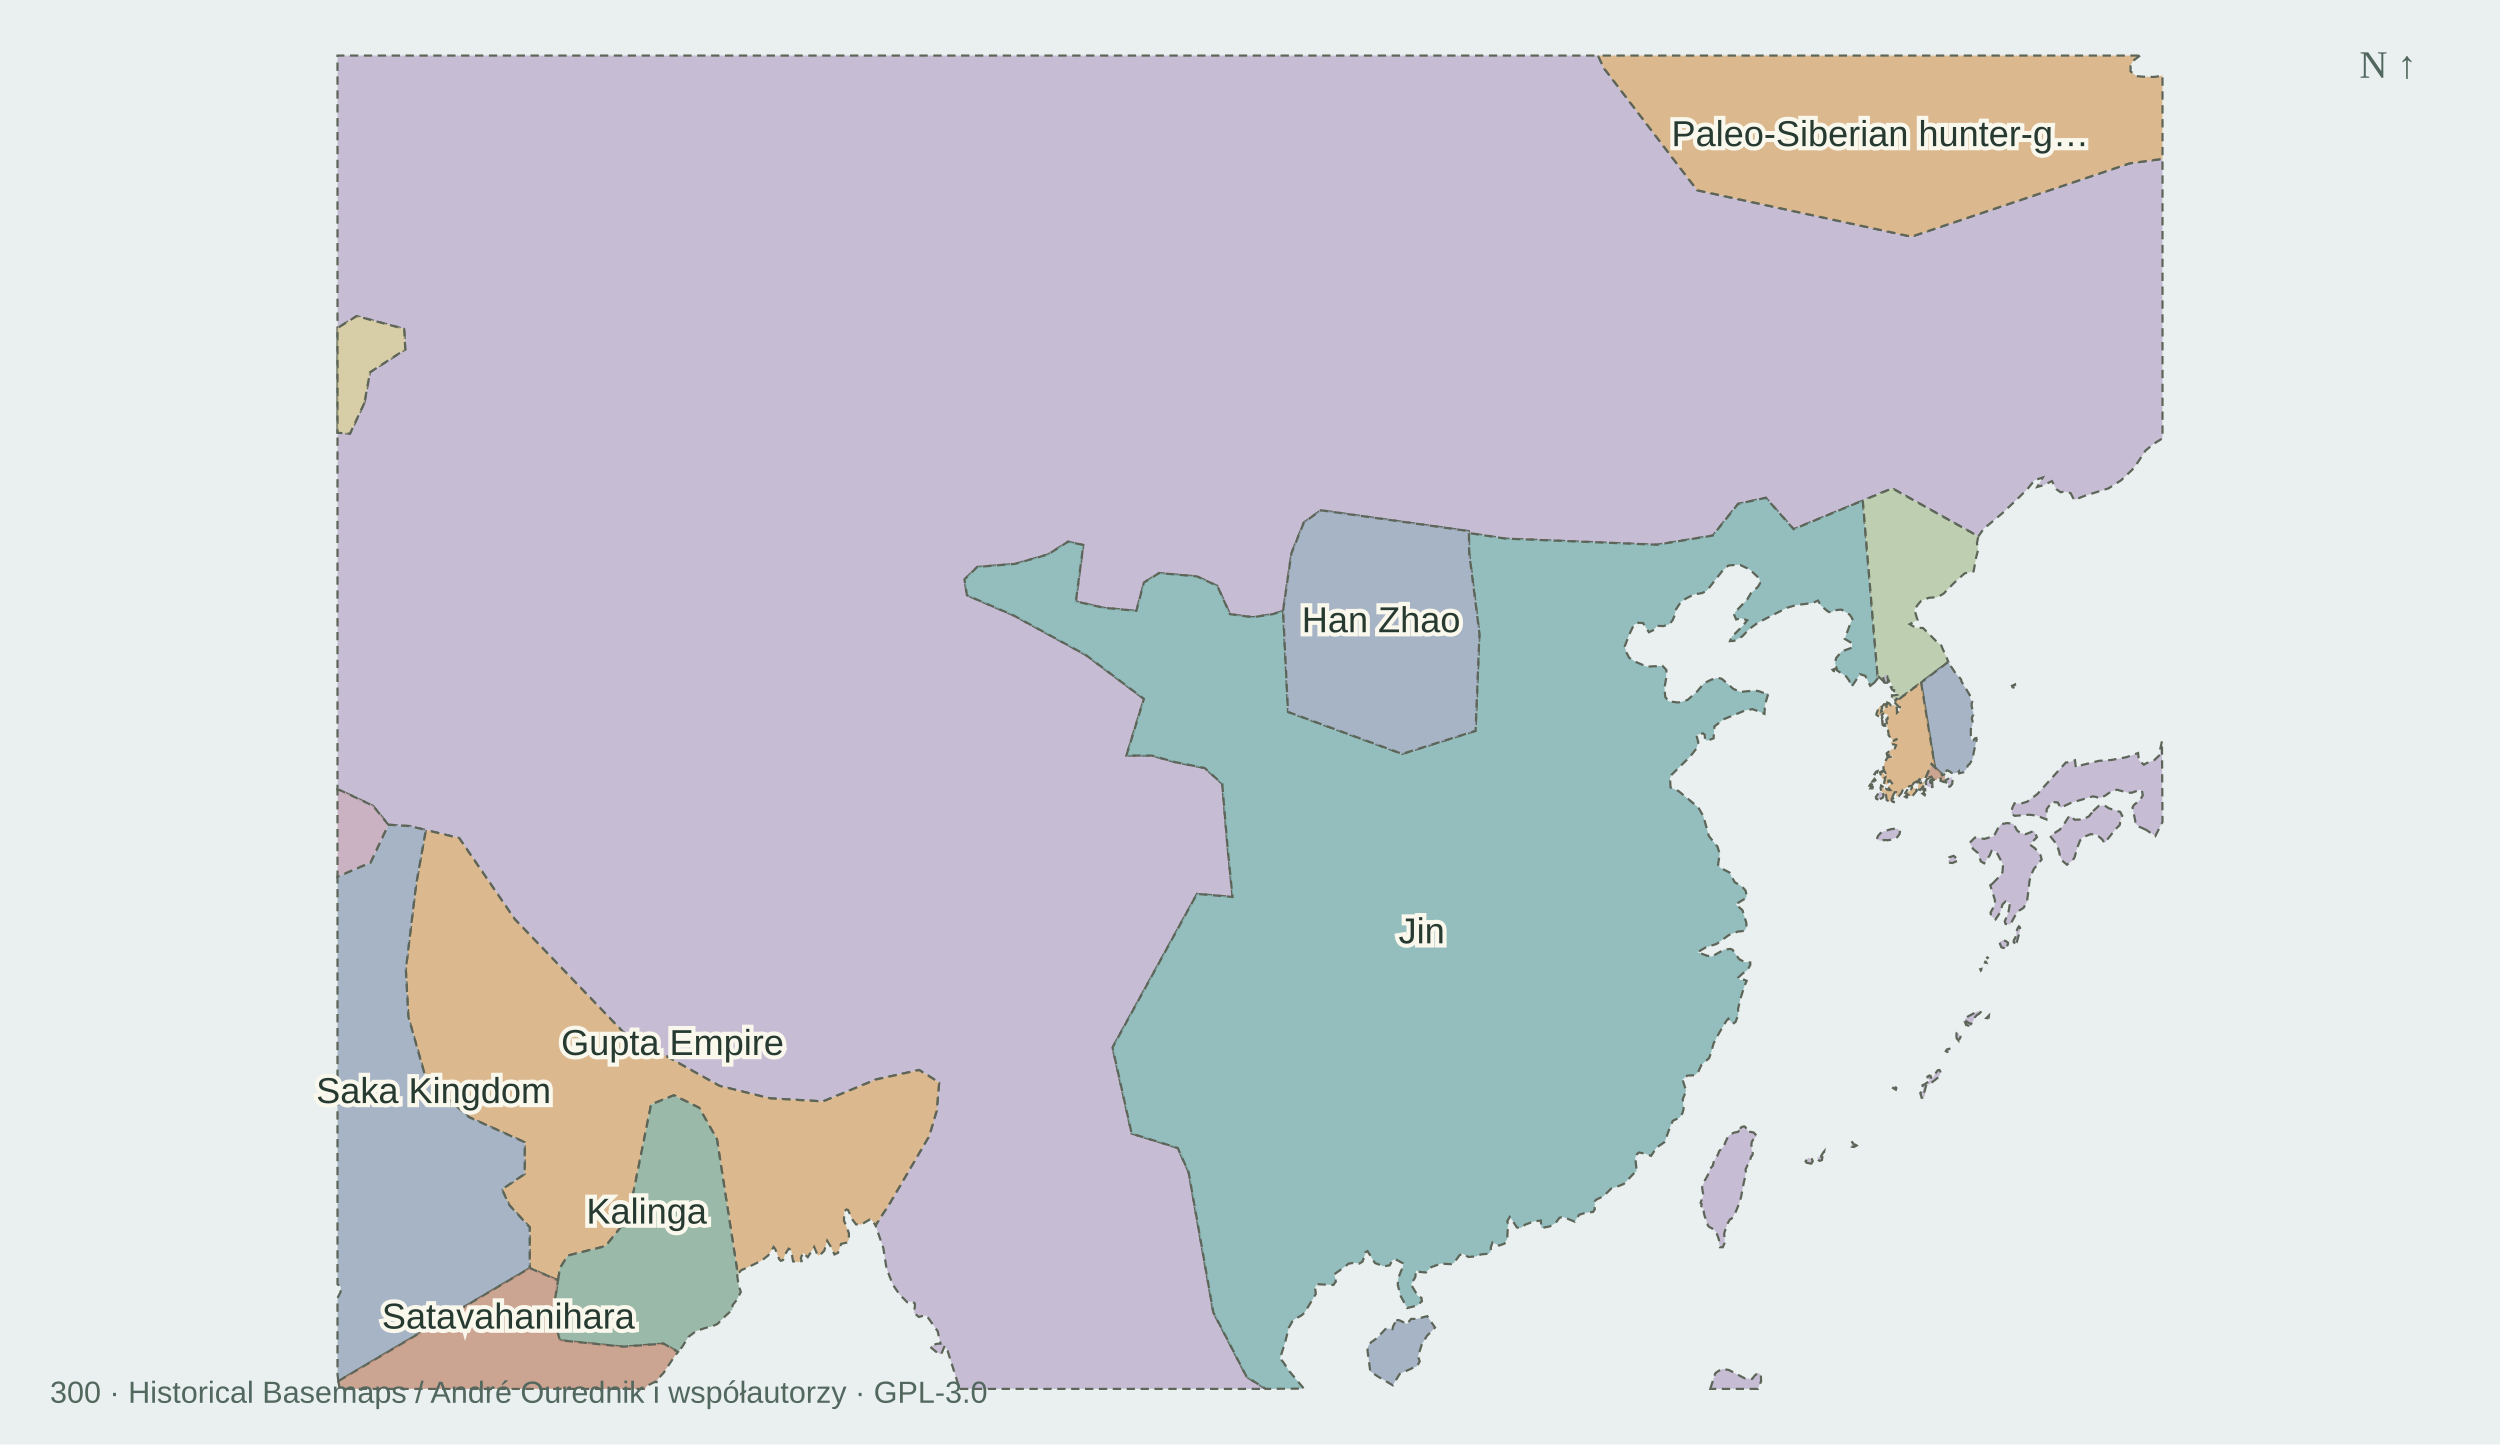
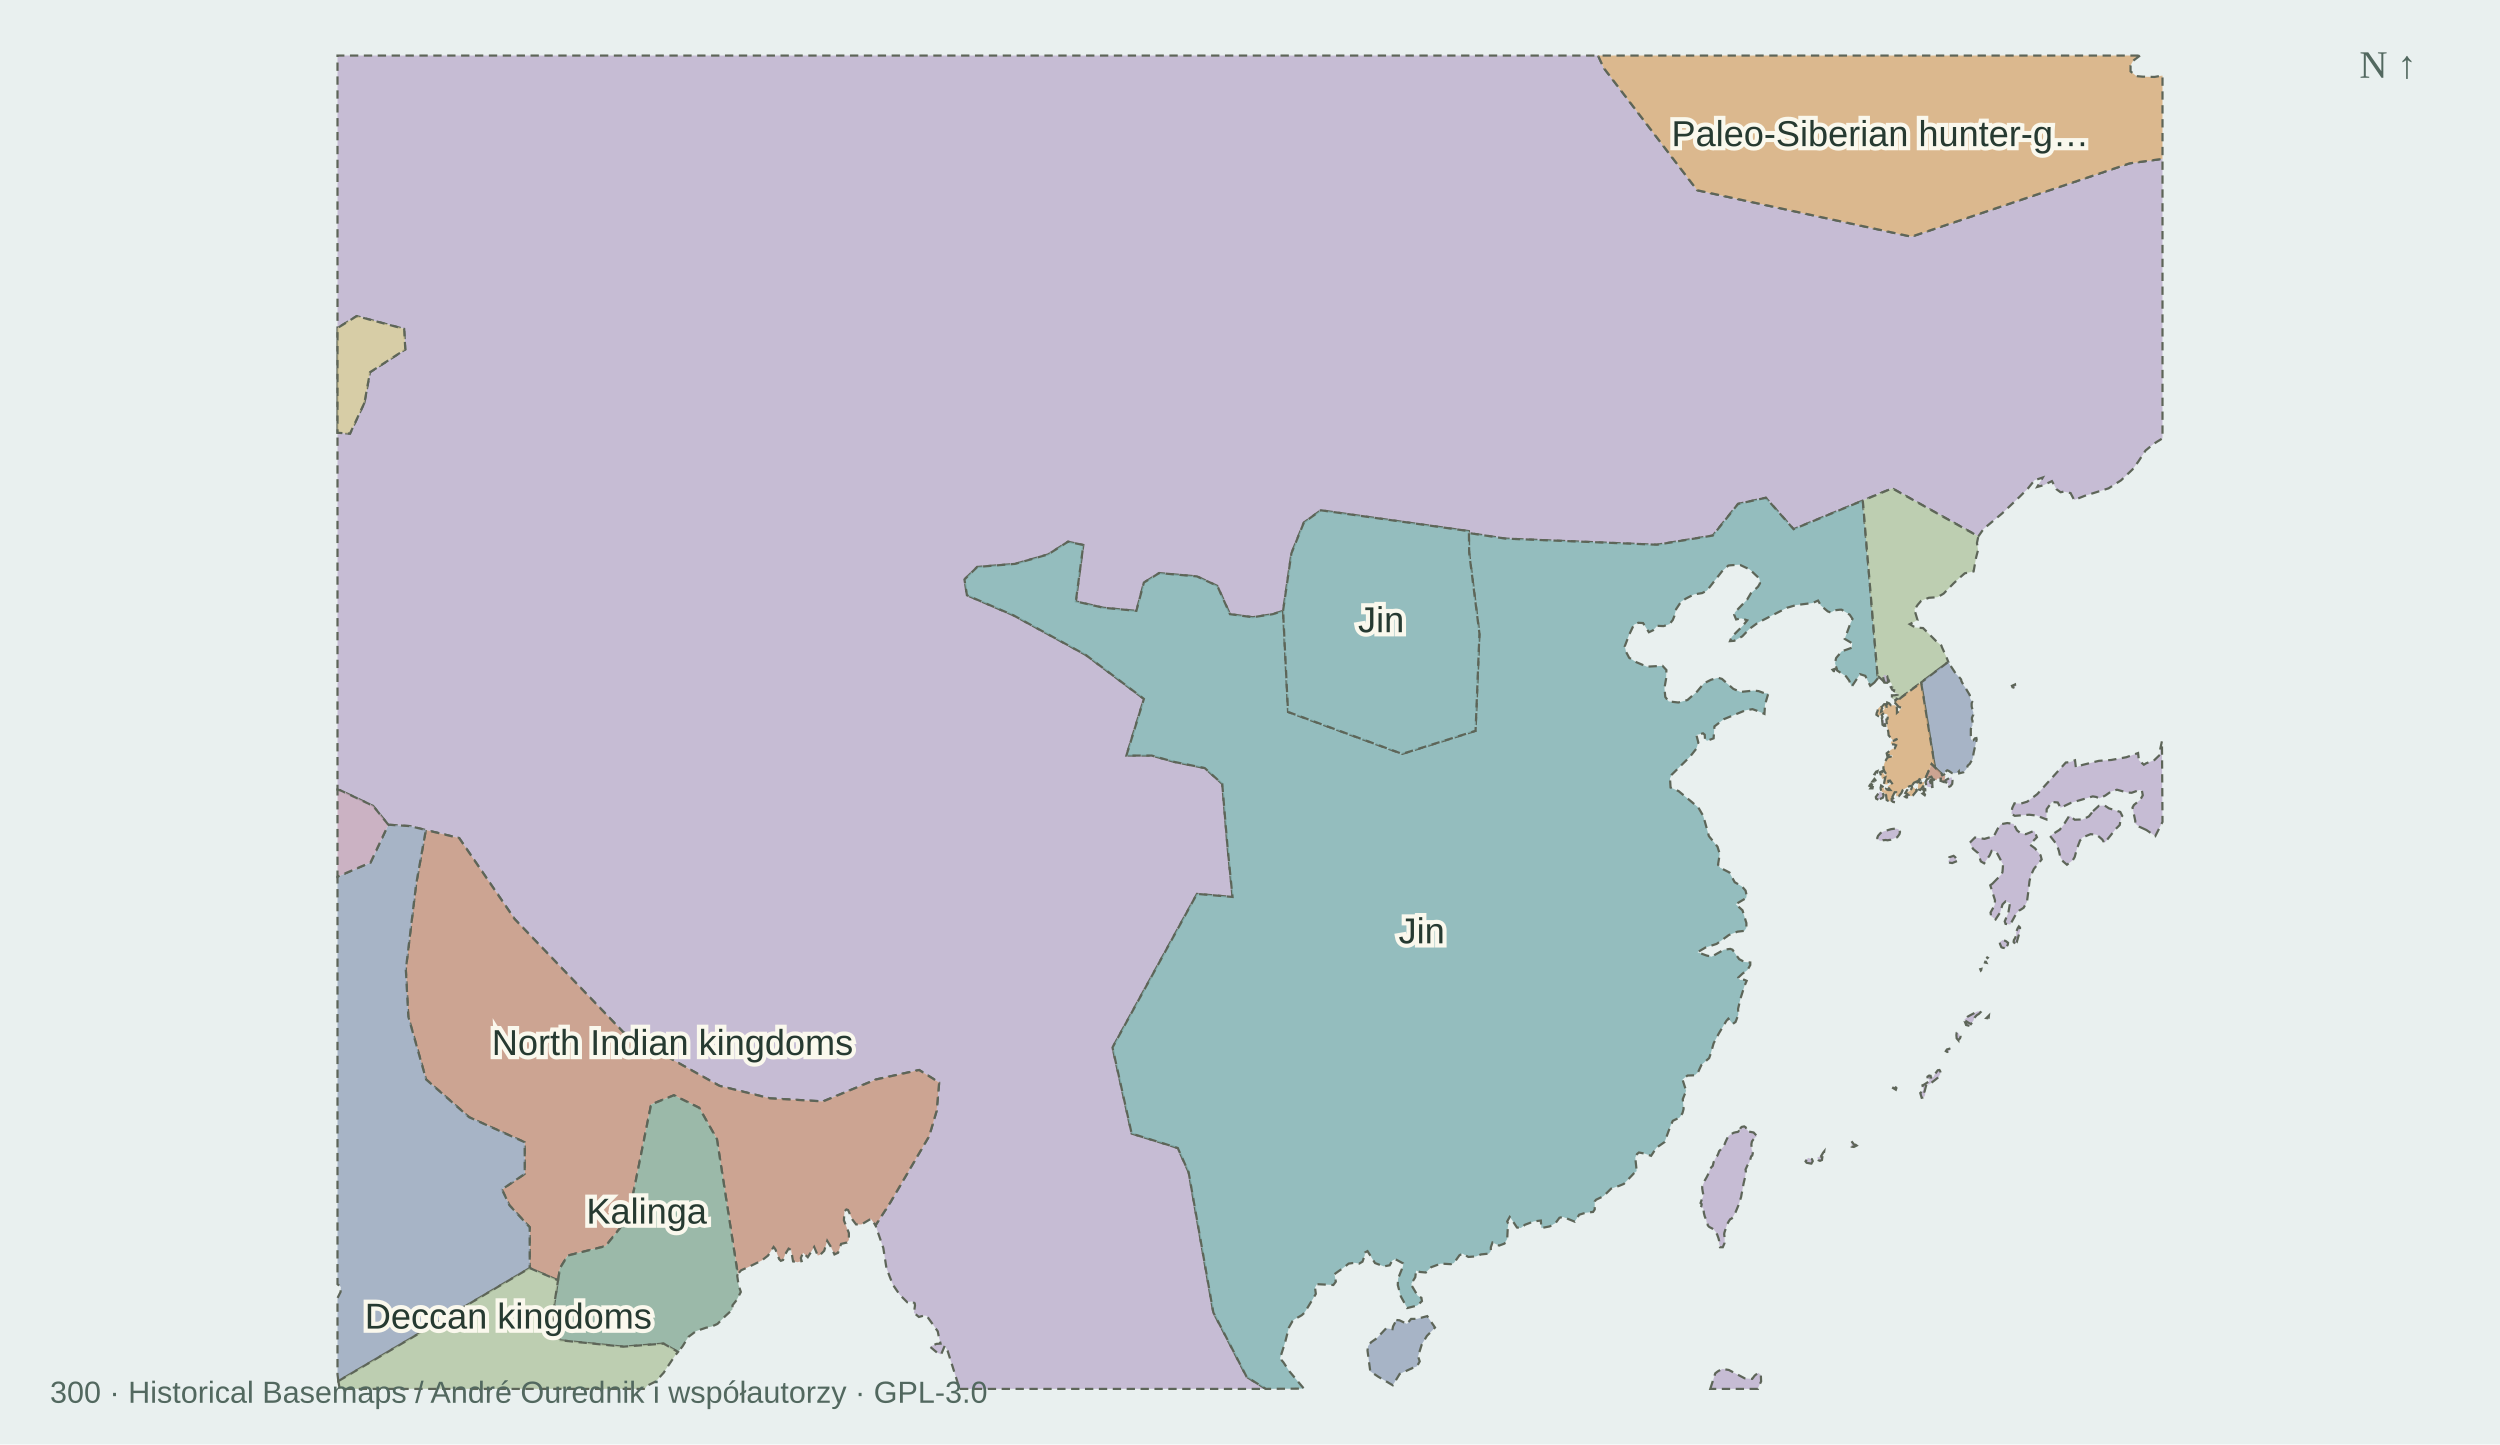
<svg xmlns="http://www.w3.org/2000/svg" viewBox="0 0 900 520" role="img" aria-label="Granice i obszary historyczne: 300">
  <rect width="900" height="520" fill="#e9f0ef" />
  <path d="M575.3,20.0L577.3,24.4L611.0,68.5L688.1,85.2L766.7,58.8L778.5,57.2L778.5,157.8L775.3,159.8L772.4,162.2L769.7,166.3L767.7,169.0L763.6,172.9L759.1,175.8L750.5,178.5L746.7,180.0L745.4,177.5L743.0,177.0L741.8,177.2L740.3,176.1L738.7,173.2L735.6,174.7L733.4,175.3L735.4,171.9L732.4,172.9L730.1,175.8L727.0,178.9L720.8,184.8L714.1,190.4L712.2,193.1L681.2,175.8L670.6,180.2L645.7,190.5L635.7,179.2L625.7,181.4L616.6,192.8L596.5,196.1L542.0,193.9L528.8,191.9L528.8,191.2L475.5,183.7L469.4,188.1L464.9,199.2L461.9,219.9L458.2,221.1L451.0,222.2L442.8,221.1L438.5,211.5L438.2,210.9L430.9,207.5L417.3,206.3L413.3,208.8L411.8,209.7L409.1,219.9L397.3,218.8L387.3,216.5L390.0,196.2L385.3,195.2L384.5,195.0L377.3,199.6L365.4,203.0L351.8,204.1L347.2,208.6L348.1,214.3L364.8,221.5L390.9,235.8L411.8,251.6L405.5,272.0L414.6,272.0L422.8,274.3L433.7,276.5L440.0,282.2L441.9,304.8L443.7,322.9L430.9,321.8L400.5,377.1L407.4,408.1L420.0,412.0L424.0,413.3L427.9,422.0L436.8,472.5L440.3,479.2L448.8,495.7L455.7,500.0L345.0,500.0L344.9,498.2L343.1,492.5L341.1,486.2L340.1,484.5L338.8,487.6L337.3,486.9L334.8,484.8L337.1,483.8L338.6,483.7L337.9,480.9L337.6,479.3L334.4,474.8L333.6,473.7L332.7,473.6L330.8,474.1L329.0,472.6L329.4,470.0L329.3,469.2L328.3,468.5L326.6,468.8L323.9,466.1L321.5,462.6L320.9,461.1L320.3,459.6L319.1,456.4L318.0,449.3L316.0,443.5L315.2,441.1L320.5,432.9L334.5,409.0L337.2,399.9L338.1,389.7L330.9,385.2L315.4,388.6L296.3,396.5L277.2,395.4L259.0,390.9L224.4,371.6L185.3,330.9L165.3,301.7L153.3,298.8L147.6,297.4L139.8,296.9L134.3,290.1L122.5,284.5L121.5,284.3L121.5,20.0L575.3,20.0ZM131.2,145.0L133.2,134.0L145.9,125.8L145.5,118.4L128.4,113.8L121.5,118.1L121.5,155.8L126.0,156.1L131.2,145.0Z" fill="#c0b2cf" fill-opacity=".83" stroke="#5d6558" stroke-width=".8" stroke-dasharray="3 2" fill-rule="evenodd" />
  <path d="M674.8,245.7L673.3,246.9L671.5,243.3L669.6,242.7L666.6,247.2L665.7,245.0L664.6,243.5L661.4,241.4L660.6,238.7L661.0,236.9L663.0,234.5L666.6,233.2L666.8,231.6L664.1,230.0L666.0,224.8L666.9,222.8L665.9,221.3L663.0,219.5L662.3,219.5L660.5,219.7L659.1,220.5L658.0,220.1L655.5,218.0L654.9,216.9L654.5,216.2L652.5,217.1L646.7,217.8L643.3,218.8L632.8,224.2L629.8,226.4L627.2,229.1L624.3,230.7L622.8,230.8L623.4,229.3L627.4,225.3L629.0,223.3L626.8,222.6L625.0,223.0L624.3,221.3L624.6,220.4L629.0,215.8L630.3,213.6L632.9,211.2L633.6,210.0L633.4,208.3L629.9,205.0L626.5,203.4L625.9,203.3L623.0,203.5L622.2,203.6L619.9,205.7L614.5,212.6L612.8,213.5L609.8,214.0L606.9,215.5L605.2,216.6L603.4,219.3L602.8,221.7L602.2,223.2L601.0,224.7L598.9,225.4L596.6,225.3L595.1,226.9L593.6,227.6L591.5,224.3L589.8,224.2L588.2,224.9L586.4,228.7L585.7,230.6L584.9,232.7L585.4,234.7L586.5,236.8L589.1,238.4L592.9,240.0L598.5,239.7L599.9,241.2L599.8,244.3L599.2,247.7L599.5,250.9L600.7,252.5L604.2,252.9L607.5,252.0L611.0,248.9L613.4,246.0L616.0,244.7L618.5,244.0L619.9,244.4L624.0,248.0L626.6,249.1L631.4,248.6L633.1,248.8L635.3,249.6L636.6,249.6L635.4,253.7L635.2,257.0L632.3,255.8L630.9,255.3L628.4,255.7L620.6,258.9L617.2,261.5L616.9,265.8L614.5,266.7L613.8,266.0L613.7,264.5L613.1,264.0L610.7,264.6L611.4,267.3L610.7,269.5L608.4,272.4L601.8,278.9L601.2,280.2L601.4,283.5L604.3,284.8L607.7,287.6L611.4,290.7L613.2,293.8L615.2,301.0L618.3,304.8L619.1,307.4L618.5,311.3L619.3,312.4L622.6,314.1L624.5,317.6L627.1,319.1L628.4,320.6L628.8,322.4L628.6,323.3L624.9,325.5L625.3,325.9L627.3,327.7L628.7,332.3L628.7,334.0L628.0,335.1L625.5,335.4L622.4,336.6L618.0,339.8L614.0,341.1L611.1,342.8L614.4,344.0L616.2,344.4L620.6,341.9L622.9,341.6L623.7,341.9L626.1,345.3L628.0,346.3L630.1,346.5L630.1,347.4L629.1,349.2L627.3,350.5L625.8,351.9L626.4,352.8L627.9,352.7L628.8,353.1L628.0,355.0L626.6,359.4L625.7,363.2L625.8,365.3L624.8,367.9L623.8,368.6L622.2,366.7L621.5,367.5L618.8,372.0L616.9,375.6L615.9,379.2L615.3,380.9L612.5,383.4L611.3,386.0L610.1,387.1L607.5,387.2L605.7,388.6L607.0,392.7L605.8,395.7L606.1,399.2L605.7,400.7L604.7,402.3L602.2,403.5L601.5,405.1L600.6,407.4L599.3,411.1L596.3,413.2L594.4,416.1L592.1,415.3L590.0,414.9L589.3,415.5L588.7,416.7L589.2,421.6L588.2,422.4L584.6,426.2L582.9,426.9L580.0,427.9L577.3,430.6L574.6,431.9L574.1,432.5L574.1,435.4L573.5,436.3L570.8,436.6L568.5,437.3L566.9,439.8L565.2,439.1L562.7,438.1L561.4,438.4L560.0,440.3L557.9,441.5L554.9,442.1L554.7,439.4L552.2,439.7L549.0,440.9L547.5,442.1L546.1,441.9L544.2,439.0L543.5,438.1L542.6,439.7L543.0,440.7L542.8,441.9L542.6,446.0L541.6,447.7L539.7,448.4L537.3,447.3L536.7,449.0L536.7,450.4L536.0,451.3L533.1,451.6L531.4,452.3L528.6,452.5L526.5,451.3L525.4,451.9L523.4,454.7L522.3,455.1L518.7,454.9L515.2,456.2L513.3,458.1L511.1,457.9L509.8,457.4L509.5,459.8L508.1,462.1L508.2,462.8L510.4,466.5L511.7,467.2L511.9,468.4L510.2,470.0L506.6,470.9L504.3,466.7L503.2,462.6L503.3,460.3L505.1,455.8L505.1,454.8L502.3,453.3L501.2,453.8L500.3,455.5L498.2,455.9L495.0,454.7L492.3,450.4L491.4,450.9L491.3,451.9L490.5,454.2L489.3,454.9L487.7,454.6L485.5,454.9L484.3,455.9L480.4,458.7L480.9,461.4L480.0,462.6L474.1,462.3L473.4,463.5L473.7,465.8L472.4,468.0L469.6,472.6L468.6,473.5L466.1,474.9L465.3,475.6L464.0,477.9L462.6,483.4L460.8,489.0L462.0,490.4L464.2,493.7L469.4,499.9L455.7,500.0L448.8,495.7L440.3,479.2L436.8,472.5L427.9,422.0L424.0,413.3L420.0,412.0L407.4,408.1L400.5,377.1L430.9,321.8L443.7,322.9L441.9,304.8L440.0,282.2L433.7,276.5L422.8,274.3L414.6,272.0L405.5,272.0L411.8,251.6L390.9,235.8L364.8,221.5L348.1,214.3L347.2,208.6L351.8,204.1L365.4,203.0L377.3,199.6L384.5,195.0L385.3,195.2L390.0,196.2L387.3,216.5L397.3,218.8L409.1,219.9L411.8,209.7L413.3,208.8L417.3,206.3L430.9,207.5L438.2,210.9L438.5,211.5L442.8,221.1L451.0,222.2L458.2,221.1L461.9,219.9L463.7,256.3L504.8,271.4L531.2,263.1L532.6,228.1L528.9,199.0L528.8,191.9L542.0,193.9L596.5,196.1L616.6,192.8L625.7,181.4L635.7,179.2L645.7,190.5L670.6,180.2L676.0,244.3L676.4,243.7L674.8,245.7Z" fill="#84b4b5" fill-opacity=".83" stroke="#5d6558" stroke-width=".8" stroke-dasharray="3 2" fill-rule="evenodd" />
-   <path d="M200.9,460.9L190.7,456.5L190.7,446.1L190.7,441.8L183.4,433.9L180.7,428.2L188.9,422.6L188.9,411.2L168.9,402.2L153.4,388.6L147.0,366.0L146.1,349.0L149.8,318.4L153.3,298.8L165.3,301.7L185.3,330.9L224.4,371.6L259.0,390.9L277.2,395.4L296.3,396.5L315.4,388.6L330.9,385.2L338.1,389.7L337.2,399.9L334.5,409.0L320.5,432.9L315.2,441.1L313.5,438.8L310.1,440.8L308.2,440.8L306.9,439.1L305.3,435.6L304.7,435.4L304.0,436.1L303.8,439.3L305.6,443.9L305.6,446.4L304.9,447.3L302.8,447.8L301.7,451.0L300.4,451.6L299.2,449.0L297.8,446.7L296.7,450.3L295.3,451.7L294.4,452.0L293.1,448.9L290.8,452.6L289.1,451.0L288.3,452.9L288.6,454.0L287.1,454.4L285.5,454.1L284.8,450.0L283.9,449.5L282.7,451.5L281.9,453.6L281.1,453.9L280.5,453.3L279.2,449.9L278.9,449.4L278.5,448.9L276.5,452.0L274.2,453.8L269.5,456.1L266.8,457.3L265.6,458.7L258.1,410.1L251.7,398.8L242.6,394.3L234.4,397.6L226.2,438.4L218.0,448.6L204.4,452.0L201.6,456.5L200.9,460.9Z" fill="#d9ae7b" fill-opacity=".83" stroke="#5d6558" stroke-width=".8" stroke-dasharray="3 2" fill-rule="evenodd" />
+   <path d="M200.9,460.9L190.7,456.5L190.7,446.1L190.7,441.8L183.4,433.9L180.7,428.2L188.9,422.6L188.9,411.2L168.9,402.2L153.4,388.6L147.0,366.0L146.1,349.0L149.8,318.4L153.3,298.8L165.3,301.7L185.3,330.9L224.4,371.6L259.0,390.9L277.2,395.4L296.3,396.5L315.4,388.6L330.9,385.2L338.1,389.7L337.2,399.9L334.5,409.0L320.5,432.9L315.2,441.1L313.5,438.8L310.1,440.8L308.2,440.8L306.9,439.1L305.3,435.6L304.7,435.4L304.0,436.1L303.8,439.3L305.6,443.9L305.6,446.4L304.9,447.3L302.8,447.8L301.7,451.0L300.4,451.6L299.2,449.0L297.8,446.7L296.7,450.3L295.3,451.7L294.4,452.0L293.1,448.9L290.8,452.6L289.1,451.0L288.3,452.9L288.6,454.0L287.1,454.4L285.5,454.1L284.8,450.0L283.9,449.5L282.7,451.5L281.9,453.6L281.1,453.9L280.5,453.3L279.2,449.9L278.9,449.4L278.5,448.9L276.5,452.0L274.2,453.8L269.5,456.1L266.8,457.3L265.6,458.7L258.1,410.1L251.7,398.8L242.6,394.3L234.4,397.6L226.2,438.4L218.0,448.6L204.4,452.0L201.6,456.5L200.9,460.9Z" fill="#c79580" fill-opacity=".83" stroke="#5d6558" stroke-width=".8" stroke-dasharray="3 2" fill-rule="evenodd" />
  <path d="M770.4,20.0L767.9,21.9L767.0,23.6L767.0,25.7L769.1,27.4L771.3,27.6L775.6,27.7L778.5,27.2L778.5,57.2L766.7,58.8L688.1,85.2L611.0,68.5L577.3,24.4L575.3,20.0L770.4,20.0Z" fill="#d9ae7b" fill-opacity=".83" stroke="#5d6558" stroke-width=".8" stroke-dasharray="3 2" fill-rule="evenodd" />
  <path d="M190.7,456.5L121.8,497.2L121.5,494.8L121.5,467.3L122.6,465.1L122.7,463.3L121.5,462.3L121.5,315.6L133.4,310.5L139.8,296.9L147.6,297.4L153.3,298.8L149.8,318.4L146.1,349.0L147.0,366.0L153.4,388.6L168.9,402.2L188.9,411.2L188.9,422.6L180.7,428.2L183.4,433.9L190.7,441.8L190.7,446.1L190.7,456.5Z" fill="#9aa9be" fill-opacity=".83" stroke="#5d6558" stroke-width=".8" stroke-dasharray="3 2" fill-rule="evenodd" />
-   <path d="M461.9,219.9L464.9,199.2L469.4,188.1L475.5,183.7L528.8,191.2L528.9,199.0L532.6,228.1L531.2,263.1L504.8,271.4L463.7,256.3L461.9,219.9Z" fill="#9aa9be" fill-opacity=".83" stroke="#5d6558" stroke-width=".8" stroke-dasharray="3 2" fill-rule="evenodd" />
+   <path d="M461.9,219.9L464.9,199.2L469.4,188.1L475.5,183.7L528.8,191.2L528.9,199.0L532.6,228.1L531.2,263.1L504.8,271.4L463.7,256.3L461.9,219.9Z" fill="#84b4b5" fill-opacity=".83" stroke="#5d6558" stroke-width=".8" stroke-dasharray="3 2" fill-rule="evenodd" />
  <path d="M265.6,458.7L265.4,459.3L265.9,462.7L266.7,465.1L265.2,468.0L263.7,469.9L263.7,471.4L261.1,473.8L258.3,476.6L256.1,477.6L254.1,478.0L250.6,479.2L247.8,481.3L245.7,484.7L244.1,486.7L238.9,483.7L224.4,484.8L201.6,482.5L198.9,473.5L200.9,460.9L201.6,456.5L204.4,452.0L218.0,448.6L226.2,438.4L234.4,397.6L242.6,394.3L251.7,398.8L258.1,410.1L265.6,458.7Z" fill="#8caf9b" fill-opacity=".83" stroke="#5d6558" stroke-width=".8" stroke-dasharray="3 2" fill-rule="evenodd" />
-   <path d="M121.8,497.2L190.7,456.5L200.9,460.9L198.9,473.5L201.6,482.5L224.4,484.8L238.9,483.7L244.1,486.7L243.1,487.9L239.6,493.1L239.0,494.1L236.1,497.3L232.9,498.9L232.2,500.0L122.3,500.0L121.8,497.2Z" fill="#c79580" fill-opacity=".83" stroke="#5d6558" stroke-width=".8" stroke-dasharray="3 2" fill-rule="evenodd" />
+   <path d="M121.8,497.2L190.7,456.5L200.9,460.9L198.9,473.5L201.6,482.5L224.4,484.8L238.9,483.7L244.1,486.7L243.1,487.9L239.6,493.1L239.0,494.1L236.1,497.3L232.9,498.9L232.2,500.0L122.3,500.0L121.8,497.2Z" fill="#b5c8a5" fill-opacity=".83" stroke="#5d6558" stroke-width=".8" stroke-dasharray="3 2" fill-rule="evenodd" />
  <path d="M678.3,245.6L677.7,244.9L676.4,243.7L676.0,244.3L670.6,180.2L681.2,175.8L712.2,193.1L711.7,195.5L712.1,198.0L711.4,200.7L710.5,205.7L707.3,206.4L705.7,207.8L703.3,210.0L699.7,213.7L697.5,215.0L694.4,215.2L691.6,216.3L690.4,217.7L689.2,219.5L690.3,223.2L687.5,224.7L689.5,225.9L692.3,226.1L697.0,230.8L698.9,232.4L699.1,233.0L700.6,236.3L701.4,238.3L700.7,238.8L691.8,245.5L682.4,252.6L682.3,252.0L682.8,251.8L683.2,251.7L682.2,251.3L681.8,251.8L681.1,251.5L681.1,250.3L682.1,250.3L683.1,250.1L683.0,249.5L682.2,249.6L681.7,249.3L681.9,248.5L681.2,248.3L680.7,247.4L681.2,247.2L681.1,246.5L680.8,245.8L680.2,245.5L679.9,244.8L678.3,245.6Z" fill="#b5c8a5" fill-opacity=".83" stroke="#5d6558" stroke-width=".8" stroke-dasharray="3 2" fill-rule="evenodd" />
  <path d="M772.7,298.8L770.1,297.6L768.7,296.5L768.7,295.5L767.7,290.7L768.2,289.8L770.5,287.9L771.4,286.3L771.1,284.7L770.2,284.4L767.4,285.4L765.8,285.3L762.1,284.3L759.9,285.0L757.9,286.4L755.8,287.4L754.6,286.9L753.4,286.7L745.6,289.0L741.8,290.8L740.8,288.9L738.7,288.7L736.8,291.3L736.7,295.0L733.2,293.6L730.5,293.3L725.3,293.7L724.1,292.9L724.4,290.9L725.2,289.2L727.5,289.3L729.8,288.6L733.4,285.9L743.7,274.5L745.0,274.4L747.0,273.7L747.3,276.2L749.6,275.4L755.6,273.9L760.0,273.6L765.5,272.6L769.7,271.1L770.0,273.7L771.8,275.3L772.6,274.8L775.6,273.6L777.7,271.6L777.7,269.6L778.3,266.8L778.5,295.9L775.9,301.0L772.7,298.8Z" fill="#c0b2cf" fill-opacity=".83" stroke="#5d6558" stroke-width=".8" stroke-dasharray="3 2" fill-rule="evenodd" />
  <path d="M131.2,145.0L126.0,156.1L121.5,155.8L121.5,118.1L128.4,113.8L145.5,118.4L145.9,125.8L133.2,134.0L131.2,145.0Z" fill="#d4c798" fill-opacity=".83" stroke="#5d6558" stroke-width=".8" stroke-dasharray="3 2" fill-rule="evenodd" />
  <path d="M696.6,276.3L691.6,245.7L700.7,238.8L701.4,238.3L701.7,238.9L704.0,242.4L705.5,244.0L706.0,244.6L706.1,245.2L706.9,246.7L707.5,247.5L708.2,248.7L709.1,250.2L709.3,251.6L710.0,252.6L709.8,253.2L709.8,254.3L710.0,255.1L710.2,255.9L710.4,256.4L710.4,257.3L710.1,257.9L709.9,258.4L709.9,259.0L710.1,259.5L710.1,261.2L709.7,261.9L709.5,262.4L709.5,266.0L709.9,266.5L710.4,266.5L711.0,265.8L711.5,265.7L711.6,266.2L710.6,270.6L710.4,271.6L710.4,272.3L710.1,273.3L709.1,275.0L708.4,275.6L708.0,276.7L707.3,277.6L706.9,278.0L705.3,278.4L705.2,277.7L704.8,278.2L703.5,278.4L702.7,278.3L701.5,277.5L701.0,277.3L699.3,278.8L696.6,276.3Z" fill="#9aa9be" fill-opacity=".83" stroke="#5d6558" stroke-width=".8" stroke-dasharray="3 2" fill-rule="evenodd" />
  <path d="M691.6,245.7L696.6,276.3L695.4,275.1L693.2,280.1L692.6,280.0L691.5,280.7L691.0,280.5L690.7,280.9L690.9,281.4L691.3,281.9L691.8,281.7L692.7,281.5L692.7,282.1L692.4,283.0L691.3,284.4L690.7,284.2L690.4,283.5L690.6,282.5L690.1,281.3L689.0,281.8L688.4,282.7L688.7,283.3L689.1,283.7L689.7,284.1L690.0,284.7L688.7,286.3L687.9,286.7L687.2,285.8L686.4,285.8L685.9,285.5L686.7,284.2L686.6,285.0L687.2,285.0L688.1,284.0L688.3,283.4L688.2,282.9L687.5,283.0L686.9,283.3L685.8,283.9L685.0,284.4L684.5,285.5L684.0,286.1L683.6,286.6L682.7,286.7L682.6,286.1L682.6,285.2L682.1,285.2L681.3,286.8L680.5,288.5L679.7,288.3L679.2,288.0L679.0,286.3L678.3,285.4L677.5,285.1L677.1,284.2L677.0,283.6L677.2,282.8L677.8,283.2L678.6,284.7L678.9,284.0L679.7,284.4L680.5,284.4L679.5,283.2L680.6,282.3L681.1,282.0L680.4,281.0L679.8,281.1L679.8,281.8L679.5,282.4L678.2,282.3L678.5,280.8L678.7,279.9L678.1,280.2L677.7,280.5L677.4,280.0L676.8,278.0L677.8,277.5L677.8,278.1L678.6,279.2L679.0,278.6L678.6,278.0L678.3,277.5L678.0,276.5L678.2,275.4L678.6,274.2L678.9,273.7L679.3,273.0L679.7,272.6L680.7,272.4L681.3,272.6L681.2,271.8L679.9,271.8L679.4,272.0L679.2,271.2L680.8,269.9L681.5,269.5L682.1,269.4L682.6,268.3L681.9,268.0L680.7,267.9L680.8,267.0L681.6,266.7L682.2,266.5L683.1,266.0L681.9,266.4L681.4,266.5L679.9,264.7L679.8,263.6L679.4,261.4L679.2,260.2L679.1,259.0L679.5,258.8L679.6,257.9L679.4,257.1L677.9,256.9L677.4,257.4L677.7,258.1L677.5,258.7L677.1,257.2L676.7,257.6L676.2,257.8L675.5,257.3L675.6,256.7L675.9,256.0L676.1,255.1L677.2,254.0L677.6,255.0L677.3,255.5L677.2,256.2L678.4,255.4L678.5,254.9L678.2,254.4L677.8,254.1L678.3,253.5L678.8,253.5L679.2,254.4L679.0,255.3L679.6,254.3L679.3,253.6L679.4,252.9L680.1,253.2L680.7,253.9L681.3,253.9L682.2,253.9L682.8,254.6L682.9,255.3L682.9,256.6L683.7,255.9L684.6,254.7L683.8,254.6L683.3,254.2L682.1,252.9L691.6,245.7Z" fill="#d9ae7b" fill-opacity=".83" stroke="#5d6558" stroke-width=".8" stroke-dasharray="3 2" fill-rule="evenodd" />
  <path d="M717.3,318.1L720.6,314.7L720.9,313.9L721.1,311.2L718.6,306.5L717.0,306.3L716.3,307.9L714.3,310.8L713.1,310.1L712.1,307.1L710.3,305.6L709.1,303.4L711.0,301.5L714.4,302.0L717.8,301.0L719.2,298.3L720.4,296.7L722.6,296.3L724.9,296.6L726.1,298.9L727.3,299.9L729.3,300.3L732.3,299.1L733.3,301.4L730.7,304.0L732.6,305.4L734.6,307.9L735.0,309.4L732.2,312.8L731.1,315.2L730.6,317.3L730.2,320.9L729.7,324.7L728.5,326.8L727.6,327.4L726.9,327.8L725.9,328.8L723.7,332.8L722.0,332.6L721.7,331.7L723.0,328.6L723.6,325.1L722.0,324.5L720.9,325.6L720.1,328.4L718.4,331.0L716.8,329.8L716.6,328.5L718.1,325.8L718.2,324.1L716.5,318.7L717.3,318.1Z" fill="#c0b2cf" fill-opacity=".83" stroke="#5d6558" stroke-width=".8" stroke-dasharray="3 2" fill-rule="evenodd" />
  <path d="M629.7,407.4L630.3,407.5L631.3,407.7L632.5,409.0L631.9,409.5L631.3,410.1L630.7,410.9L630.5,411.9L630.6,413.9L630.9,414.5L631.0,415.2L630.8,416.0L630.4,416.3L630.0,417.8L629.8,418.4L629.1,419.5L628.4,421.0L628.5,421.7L628.4,422.4L628.3,423.5L627.7,426.0L627.2,428.8L627.0,429.7L626.8,430.9L625.8,434.0L624.8,436.4L623.8,438.2L623.4,438.7L622.9,438.9L622.4,439.6L621.8,440.7L620.8,443.7L620.7,444.3L620.8,445.1L620.9,446.8L620.8,447.6L620.2,449.0L619.2,449.0L618.8,447.4L618.9,446.8L618.7,445.9L618.2,444.5L617.6,443.4L616.9,442.6L616.3,442.2L615.7,441.9L615.2,441.6L614.8,441.1L614.7,440.4L614.3,440.0L614.3,439.3L614.0,438.6L613.7,437.9L613.4,436.7L613.3,435.7L613.1,434.8L612.3,434.7L612.5,434.1L612.6,433.5L612.2,433.1L612.5,432.2L612.8,431.4L613.1,431.0L613.2,430.1L613.0,429.1L612.9,428.5L612.8,427.8L612.8,427.2L613.7,425.0L614.0,424.5L614.5,423.6L614.9,422.8L615.4,421.5L616.0,420.3L616.6,419.7L616.9,418.4L617.3,417.5L617.6,416.9L618.2,416.1L618.5,415.5L618.9,414.4L619.5,413.8L620.6,412.6L621.1,411.3L621.6,410.2L622.1,409.2L622.7,408.6L624.1,407.8L624.9,407.6L625.6,407.5L626.1,407.1L626.7,407.5L626.2,406.9L626.6,406.1L627.0,405.7L627.9,405.5L628.4,405.8L628.7,406.4L629.2,407.0L629.7,407.4Z" fill="#c0b2cf" fill-opacity=".83" stroke="#5d6558" stroke-width=".8" stroke-dasharray="3 2" fill-rule="evenodd" />
  <path d="M121.5,284.3L122.5,284.5L134.3,290.1L139.8,296.9L133.4,310.5L121.5,315.6L121.5,284.3Z" fill="#c5a6bb" fill-opacity=".83" stroke="#5d6558" stroke-width=".8" stroke-dasharray="3 2" fill-rule="evenodd" />
  <path d="M502.7,475.2L503.8,475.3L506.5,476.6L508.0,474.8L510.1,474.8L513.8,473.8L516.6,477.9L515.8,478.8L513.7,480.9L511.8,484.1L510.5,488.3L511.1,490.1L510.1,491.9L508.7,492.4L503.9,494.6L501.4,498.7L496.3,495.7L493.3,493.7L492.3,486.2L492.5,484.6L493.6,483.2L495.6,481.8L499.0,478.2L501.3,478.5L501.5,477.5L502.7,475.2Z" fill="#9aa9be" fill-opacity=".83" stroke="#5d6558" stroke-width=".8" stroke-dasharray="3 2" fill-rule="evenodd" />
  <path d="M753.5,292.0L755.6,290.1L757.7,290.0L759.2,291.0L763.3,292.3L764.0,293.7L763.5,294.5L763.1,297.0L761.7,298.4L757.6,303.5L756.8,302.2L754.8,300.5L752.6,300.3L749.7,301.5L748.8,302.6L747.7,305.5L746.9,308.5L746.2,309.7L744.1,311.3L742.7,310.1L741.7,308.5L741.2,306.3L740.4,304.0L738.0,300.9L741.5,298.7L742.8,297.1L745.0,293.6L746.9,295.1L749.8,295.0L752.0,293.9L753.5,292.0Z" fill="#c0b2cf" fill-opacity=".83" stroke="#5d6558" stroke-width=".8" stroke-dasharray="3 2" fill-rule="evenodd" />
  <path d="M615.7,500.0L617.5,494.4L618.4,493.7L620.0,492.8L622.4,493.2L628.1,496.2L630.8,496.4L631.7,495.2L633.0,494.2L633.9,495.0L634.0,497.3L632.8,499.9L632.8,500.0L615.7,500.0Z" fill="#c0b2cf" fill-opacity=".83" stroke="#5d6558" stroke-width=".8" stroke-dasharray="3 2" fill-rule="evenodd" />
  <path d="M680.7,302.3L679.5,302.5L678.9,302.4L677.8,302.5L677.3,302.7L676.6,302.6L676.2,302.2L675.8,301.7L676.1,300.9L677.0,299.9L677.5,299.6L678.1,299.3L680.8,298.5L681.5,298.4L682.5,298.3L683.0,298.4L683.5,298.6L684.0,299.5L683.8,300.3L683.0,301.4L682.2,301.7L680.7,302.3ZM682.2,288.8L681.5,288.7L681.0,288.3L681.0,287.6L681.5,287.4L682.2,288.6L682.2,288.8ZM686.9,287.0L686.3,287.1L685.8,286.8L686.7,286.1L687.2,286.3L687.0,286.9L686.9,287.0ZM692.9,286.3L692.1,285.7L692.6,285.4L693.0,286.1L692.9,286.3ZM676.2,287.9L675.4,287.5L675.3,286.9L676.7,285.0L677.3,285.2L678.1,286.0L678.0,286.7L677.8,287.2L676.9,287.6L676.3,287.8L676.2,287.9ZM693.0,285.0L692.6,284.8L692.3,284.2L692.6,283.8L693.1,284.1L693.1,284.9L693.0,285.0ZM674.1,283.8L673.4,283.8L673.8,283.2L674.2,283.3L674.1,283.8ZM674.1,282.2L673.9,282.6L673.5,283.1L673.0,282.9L673.3,282.4L673.9,282.2L674.1,282.2ZM696.0,281.7L695.2,281.6L694.8,281.3L695.1,280.7L695.8,281.0L696.0,281.7ZM674.9,281.3L674.1,281.3L674.8,280.4L675.2,280.9L674.9,281.3ZM694.6,282.0L695.1,281.8L695.6,281.9L695.7,283.3L694.9,283.4L693.9,283.2L693.5,282.8L693.2,281.5L693.7,280.5L694.2,280.4L694.1,281.1L694.6,282.0ZM702.9,281.1L702.8,282.2L702.2,283.0L701.8,283.2L701.3,283.4L701.3,282.6L701.4,281.9L700.8,281.7L700.3,281.6L700.2,281.0L701.8,280.1L702.5,279.8L702.7,280.3L702.9,281.0L702.9,281.1ZM675.3,278.9L674.8,278.7L675.4,277.8L675.9,277.6L675.7,278.4L675.3,278.9ZM678.7,261.3L678.2,261.3L677.7,260.9L677.6,259.2L678.0,258.8L678.7,261.2L678.7,261.3ZM725.2,247.6L724.5,247.4L724.3,246.9L725.4,246.4L725.5,247.3L725.2,247.6ZM679.4,245.8L678.9,245.8L678.4,245.7L678.0,244.2L678.0,243.3L678.4,242.9L679.4,243.4L679.8,245.4L679.4,245.8ZM660.6,241.6L660.1,241.6L659.7,241.1L660.5,240.8L661.1,241.0L660.7,241.6L660.6,241.6Z" fill="#c0b2cf" fill-opacity=".83" stroke="#5d6558" stroke-width=".8" stroke-dasharray="3 2" fill-rule="evenodd" />
  <path d="M693.2,280.1L695.4,275.1L696.6,276.3L699.3,278.8L698.9,279.3L699.4,279.0L699.9,278.8L700.3,279.4L700.0,280.9L699.7,281.5L698.6,281.1L698.7,280.3L697.4,280.3L697.2,280.9L696.7,280.8L695.8,280.5L695.3,279.6L694.1,280.0L693.6,280.2L693.2,280.1Z" fill="#c79580" fill-opacity=".83" stroke="#5d6558" stroke-width=".8" stroke-dasharray="3 2" fill-rule="evenodd" />
  <path d="M697.7,387.9L696.6,388.8L694.5,390.4L693.8,390.4L693.4,390.8L692.8,393.1L693.1,393.7L692.9,394.6L692.2,395.1L691.8,395.2L691.3,393.5L692.2,392.7L692.4,392.2L692.2,391.3L692.1,390.7L692.6,390.5L694.6,389.2L694.5,388.5L693.9,388.3L693.9,387.6L694.5,387.2L695.0,387.3L695.0,387.9L695.8,387.9L696.2,387.5L696.4,386.9L697.6,385.3L698.2,385.2L698.5,385.7L698.6,386.3L697.9,387.7L697.7,387.9Z" fill="#c0b2cf" fill-opacity=".83" stroke="#5d6558" stroke-width=".8" stroke-dasharray="3 2" fill-rule="evenodd" />
  <path d="M713.0,364.4L712.4,365.0L711.6,365.5L710.8,366.4L710.4,367.5L709.5,368.7L707.1,367.2L708.2,366.1L708.9,365.7L711.5,364.3L712.0,364.1L712.5,364.1L713.0,364.4Z" fill="#c0b2cf" fill-opacity=".83" stroke="#5d6558" stroke-width=".8" stroke-dasharray="3 2" fill-rule="evenodd" />
  <path d="M721.7,341.3L721.0,341.2L720.5,341.0L720.0,339.8L719.9,339.2L720.9,338.4L721.3,338.5L722.1,338.8L722.5,339.1L722.9,339.4L722.8,340.1L722.2,341.1L721.7,341.3Z" fill="#c0b2cf" fill-opacity=".83" stroke="#5d6558" stroke-width=".8" stroke-dasharray="3 2" fill-rule="evenodd" />
  <path d="M725.4,339.7L724.9,339.1L725.0,338.4L725.4,337.8L725.6,337.3L725.9,336.6L725.8,335.6L726.4,334.1L726.8,333.5L727.2,333.9L727.2,334.6L727.2,335.2L726.9,336.1L726.0,339.3L725.4,339.7Z" fill="#c0b2cf" fill-opacity=".83" stroke="#5d6558" stroke-width=".8" stroke-dasharray="3 2" fill-rule="evenodd" />
  <path d="M704.5,310.0L702.8,310.7L702.1,310.6L701.4,310.4L701.5,309.8L701.9,309.3L701.8,308.6L703.3,308.1L703.9,308.6L704.3,309.5L704.5,310.0Z" fill="#c0b2cf" fill-opacity=".83" stroke="#5d6558" stroke-width=".8" stroke-dasharray="3 2" fill-rule="evenodd" />
  <path d="M652.0,418.9L650.4,418.6L650.0,418.1L650.9,416.8L652.3,417.3L652.6,418.0L652.1,418.9L652.0,418.9Z" fill="#c0b2cf" fill-opacity=".83" stroke="#5d6558" stroke-width=".8" stroke-dasharray="3 2" fill-rule="evenodd" />
  <path d="M705.0,374.5L704.4,373.8L704.3,372.6L704.4,371.8L704.8,371.6L705.8,373.2L705.6,373.8L705.0,374.4L705.0,374.5Z" fill="#c0b2cf" fill-opacity=".83" stroke="#5d6558" stroke-width=".8" stroke-dasharray="3 2" fill-rule="evenodd" />
  <path d="M656.1,416.2L656.0,416.9L655.9,417.6L655.2,417.9L654.7,417.7L654.2,416.7L654.9,416.5L655.4,416.5L655.9,415.7L656.3,415.0L656.7,414.5L656.6,415.2L656.3,415.8L656.1,416.2Z" fill="#c0b2cf" fill-opacity=".83" stroke="#5d6558" stroke-width=".8" stroke-dasharray="3 2" fill-rule="evenodd" />
  <path d="M667.5,412.1L668.0,412.1L668.4,412.4L667.4,412.9L666.6,412.8L666.5,410.8L667.2,411.7L667.5,412.1Z" fill="#c0b2cf" fill-opacity=".83" stroke="#5d6558" stroke-width=".8" stroke-dasharray="3 2" fill-rule="evenodd" />
  <path d="M701.4,378.6L701.0,378.7L700.5,378.4L700.9,377.8L702.3,377.4L701.7,378.4L701.4,378.6Z" fill="#c0b2cf" fill-opacity=".83" stroke="#5d6558" stroke-width=".8" stroke-dasharray="3 2" fill-rule="evenodd" />
  <path d="M709.0,369.3L707.8,369.0L707.5,368.2L709.0,368.8L709.0,369.3Z" fill="#c0b2cf" fill-opacity=".83" stroke="#5d6558" stroke-width=".8" stroke-dasharray="3 2" fill-rule="evenodd" />
  <path d="M682.2,391.2L682.7,391.7L682.5,392.3L681.5,391.7L681.8,391.2L682.2,391.2Z" fill="#c0b2cf" fill-opacity=".83" stroke="#5d6558" stroke-width=".8" stroke-dasharray="3 2" fill-rule="evenodd" />
  <path d="M715.8,366.6L715.1,366.5L716.0,365.6L715.9,366.5L715.8,366.6Z" fill="#c0b2cf" fill-opacity=".83" stroke="#5d6558" stroke-width=".8" stroke-dasharray="3 2" fill-rule="evenodd" />
  <path d="M714.8,346.0L715.1,346.6L714.6,346.5L714.8,345.9L714.8,346.0Z" fill="#c0b2cf" fill-opacity=".83" stroke="#5d6558" stroke-width=".8" stroke-dasharray="3 2" fill-rule="evenodd" />
  <path d="M713.1,349.4L712.9,348.9L713.3,348.8L713.2,349.3L713.1,349.4Z" fill="#c0b2cf" fill-opacity=".83" stroke="#5d6558" stroke-width=".8" stroke-dasharray="3 2" fill-rule="evenodd" />
  <path d="M715.5,344.9L715.1,344.5L715.6,344.8L715.5,344.9Z" fill="#c0b2cf" fill-opacity=".83" stroke="#5d6558" stroke-width=".8" stroke-dasharray="3 2" fill-rule="evenodd" />
  <text x="511.8" y="339.6" text-anchor="middle" font-size="13" fill="#263a31" stroke="#faf8ed" stroke-width="3" paint-order="stroke" font-family="Arial,sans-serif">Jin</text>
-   <text x="242.1" y="379.8" text-anchor="middle" font-size="13" fill="#263a31" stroke="#faf8ed" stroke-width="3" paint-order="stroke" font-family="Arial,sans-serif">Gupta Empire</text>
+   <text x="242.1" y="379.8" text-anchor="middle" font-size="13" fill="#263a31" stroke="#faf8ed" stroke-width="3" paint-order="stroke" font-family="Arial,sans-serif">North Indian kingdoms</text>
  <text x="676.9" y="52.6" text-anchor="middle" font-size="13" fill="#263a31" stroke="#faf8ed" stroke-width="3" paint-order="stroke" font-family="Arial,sans-serif">Paleo-Siberian hunter-g…</text>
-   <text x="156.1" y="397.1" text-anchor="middle" font-size="13" fill="#263a31" stroke="#faf8ed" stroke-width="3" paint-order="stroke" font-family="Arial,sans-serif">Saka Kingdom</text>
-   <text x="497.2" y="227.6" text-anchor="middle" font-size="13" fill="#263a31" stroke="#faf8ed" stroke-width="3" paint-order="stroke" font-family="Arial,sans-serif">Han Zhao</text>
+   <text x="497.2" y="227.6" text-anchor="middle" font-size="13" fill="#263a31" stroke="#faf8ed" stroke-width="3" paint-order="stroke" font-family="Arial,sans-serif">Jin</text>
  <text x="232.8" y="440.5" text-anchor="middle" font-size="13" fill="#263a31" stroke="#faf8ed" stroke-width="3" paint-order="stroke" font-family="Arial,sans-serif">Kalinga</text>
-   <text x="183.0" y="478.3" text-anchor="middle" font-size="13" fill="#263a31" stroke="#faf8ed" stroke-width="3" paint-order="stroke" font-family="Arial,sans-serif">Satavahanihara</text>
+   <text x="183.0" y="478.3" text-anchor="middle" font-size="13" fill="#263a31" stroke="#faf8ed" stroke-width="3" paint-order="stroke" font-family="Arial,sans-serif">Deccan kingdoms</text>
  <text x="870" y="28" font-size="14" text-anchor="end" fill="#52685f">N ↑</text>
  <text x="18" y="505" font-family="Arial" font-size="11" fill="#52685f">300 · Historical Basemaps / André Ourednik i współautorzy · GPL-3.0</text>
</svg>
